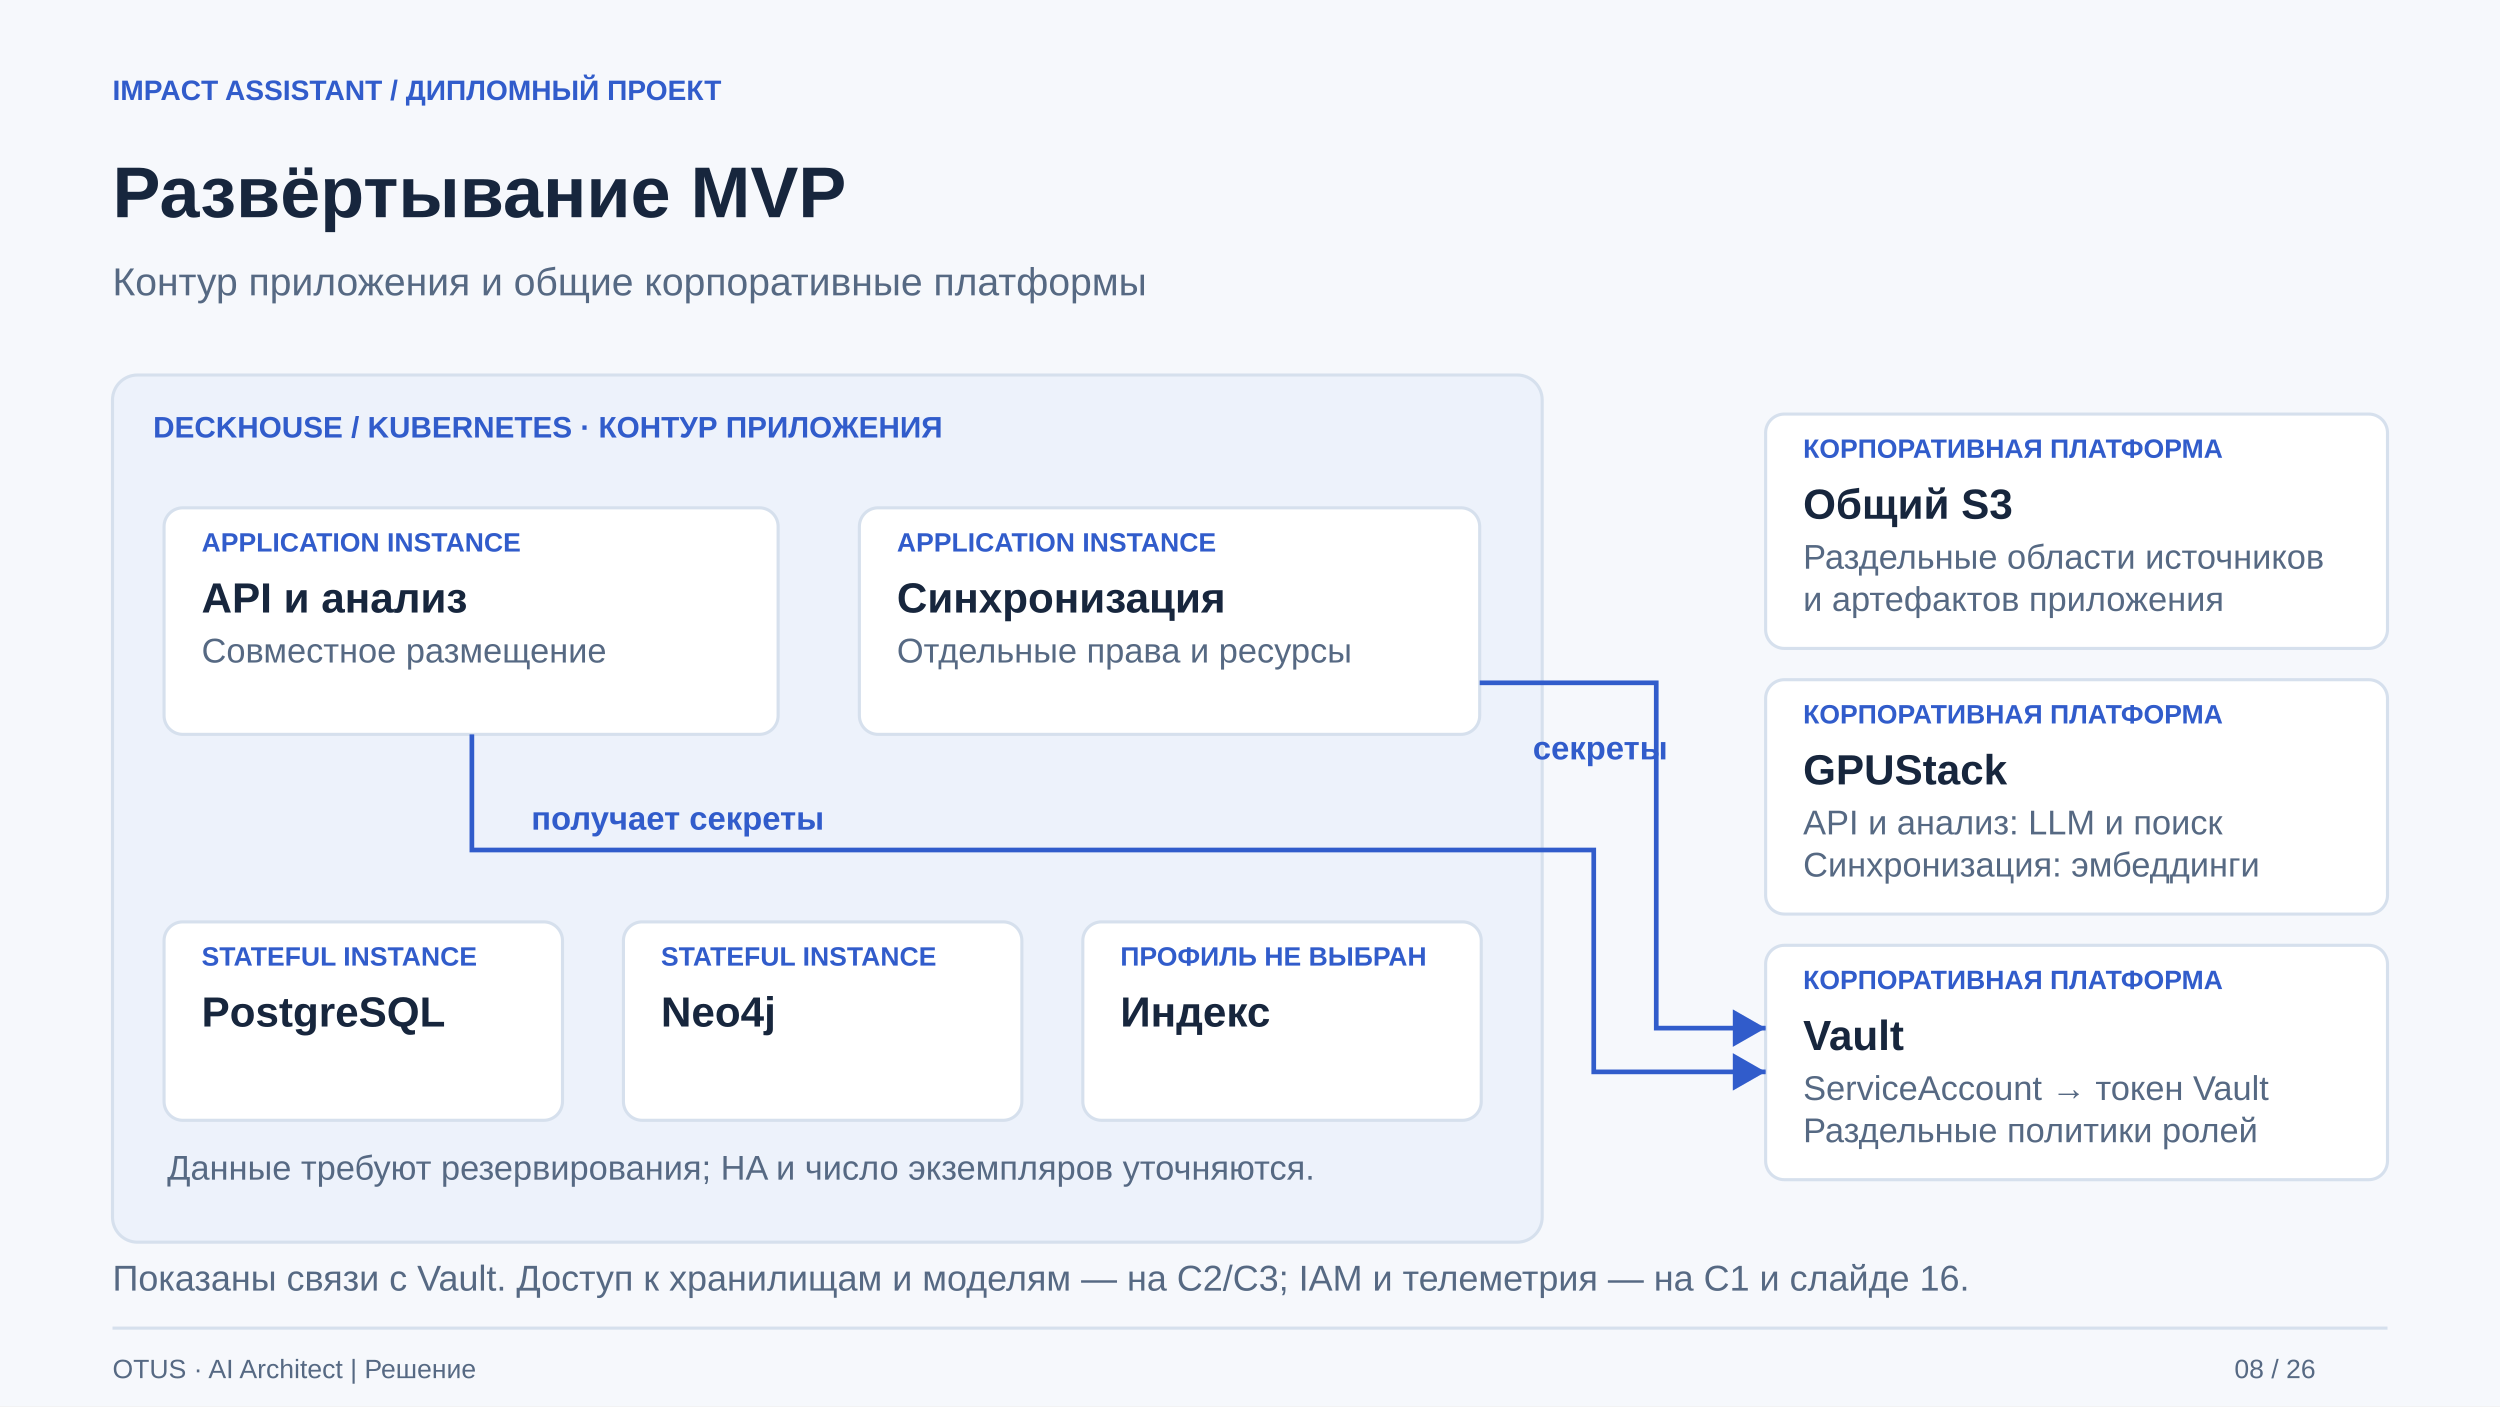
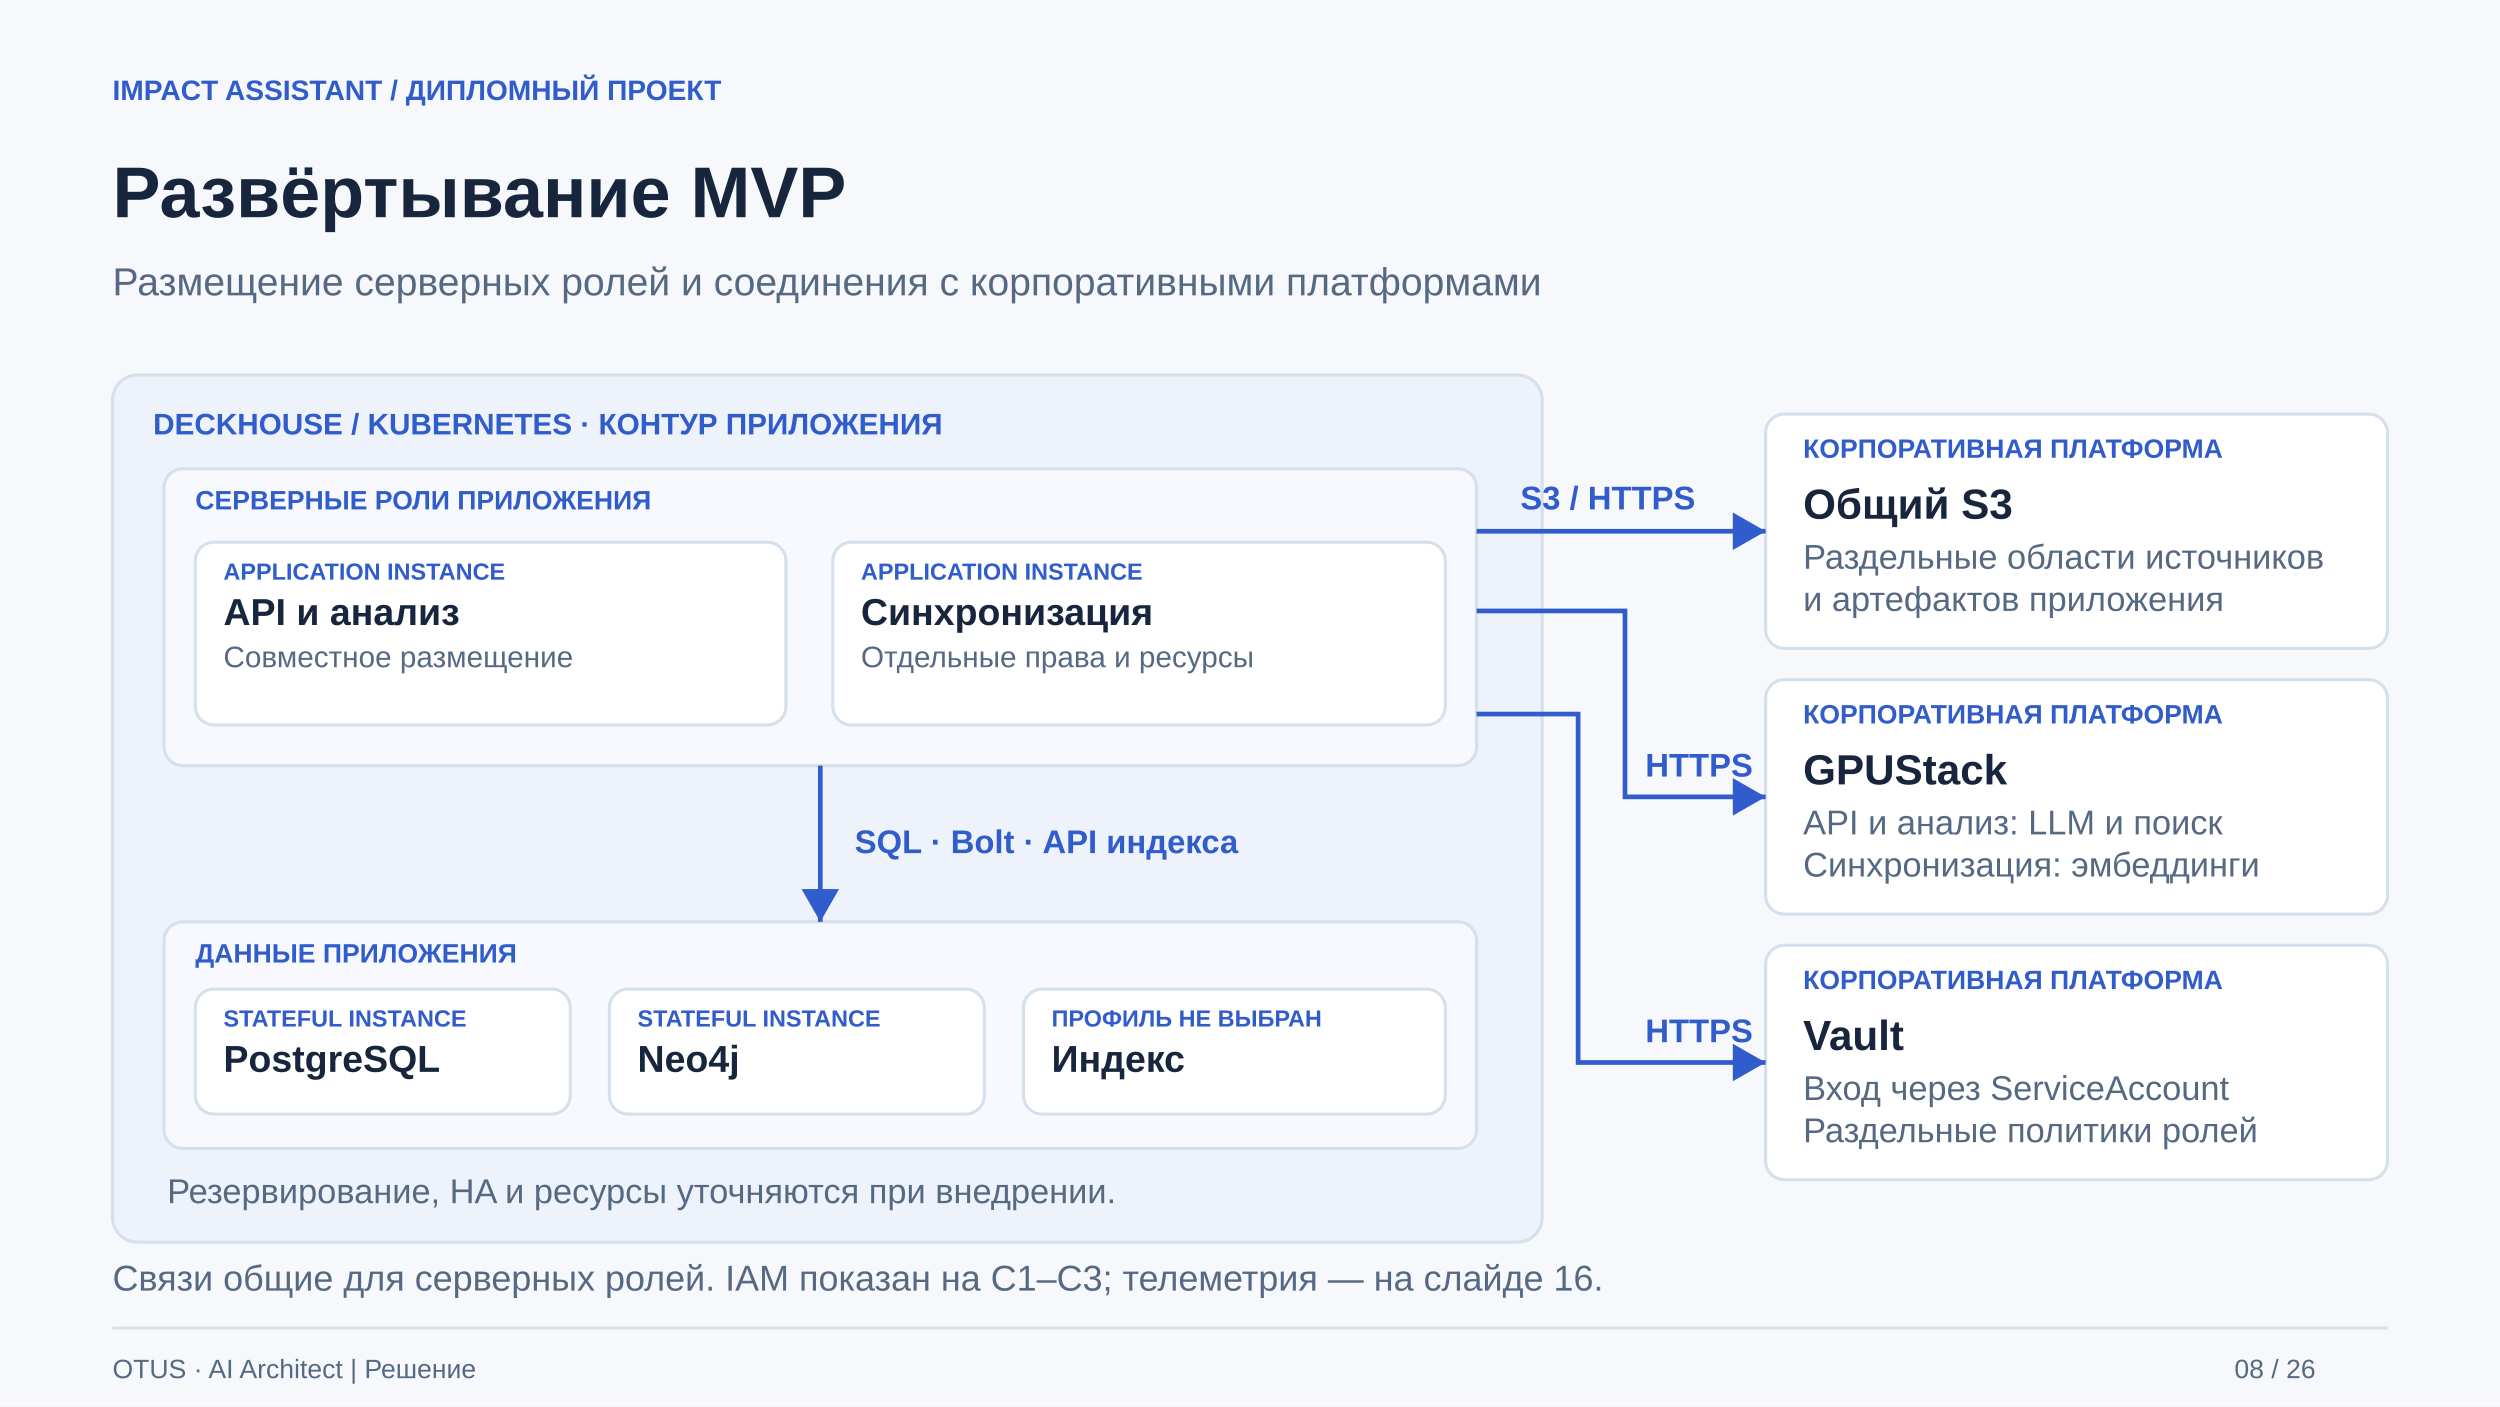
<svg xmlns="http://www.w3.org/2000/svg" width="1600" height="900" viewBox="0 0 1600 900" role="img" aria-labelledby="title desc">
  <defs>
    <marker id="arrow" markerWidth="10" markerHeight="10" refX="8" refY="5" orient="auto">
      <path d="M1 1L8 5L1 9Z" fill="#315CCB" />
    </marker>
  </defs>
  <g font-family="Arial, sans-serif">
    <rect width="1600" height="900" fill="#F6F8FC" />
    <text x="72" y="64" font-size="18" fill="#315CCB" font-weight="700">IMPACT ASSISTANT  /  ДИПЛОМНЫЙ ПРОЕКТ</text>
    <text x="72" y="139" font-size="46" fill="#17263D" font-weight="700">Развёртывание MVP</text>
-     <text x="72" y="189" font-size="25" fill="#566983" font-weight="400">Контур приложения и общие корпоративные платформы</text>
+     <text x="72" y="189" font-size="25" fill="#566983" font-weight="400">Размещение серверных ролей и соединения с корпоративными платформами</text>
    <rect x="72" y="240" width="915" height="555" rx="16" fill="#EDF2FB" stroke="#D6E0ED" stroke-width="2" />
-     <text x="98" y="280" font-size="19" fill="#315CCB" font-weight="700">DECKHOUSE / KUBERNETES · КОНТУР ПРИЛОЖЕНИЯ</text>
-     <rect x="105" y="325" width="393" height="145" rx="12" fill="#FFFFFF" stroke="#D6E0ED" stroke-width="2" />
-     <text x="129" y="353" font-size="17" fill="#315CCB" font-weight="700">APPLICATION INSTANCE</text>
-     <text x="129" y="392" font-size="27" fill="#17263D" font-weight="700">API и анализ</text>
-     <text x="129" y="424" font-size="22" fill="#566983" font-weight="400">Совместное размещение</text>
-     <rect x="550" y="325" width="397" height="145" rx="12" fill="#FFFFFF" stroke="#D6E0ED" stroke-width="2" />
-     <text x="574" y="353" font-size="17" fill="#315CCB" font-weight="700">APPLICATION INSTANCE</text>
-     <text x="574" y="392" font-size="27" fill="#17263D" font-weight="700">Синхронизация</text>
-     <text x="574" y="424" font-size="22" fill="#566983" font-weight="400">Отдельные права и ресурсы</text>
-     <rect x="105" y="590" width="255" height="127" rx="12" fill="#FFFFFF" stroke="#D6E0ED" stroke-width="2" />
-     <text x="129" y="618" font-size="17" fill="#315CCB" font-weight="700">STATEFUL INSTANCE</text>
-     <text x="129" y="657" font-size="27" fill="#17263D" font-weight="700">PostgreSQL</text>
-     <rect x="399" y="590" width="255" height="127" rx="12" fill="#FFFFFF" stroke="#D6E0ED" stroke-width="2" />
-     <text x="423" y="618" font-size="17" fill="#315CCB" font-weight="700">STATEFUL INSTANCE</text>
-     <text x="423" y="657" font-size="27" fill="#17263D" font-weight="700">Neo4j</text>
-     <rect x="693" y="590" width="255" height="127" rx="12" fill="#FFFFFF" stroke="#D6E0ED" stroke-width="2" />
-     <text x="717" y="618" font-size="17" fill="#315CCB" font-weight="700">ПРОФИЛЬ НЕ ВЫБРАН</text>
-     <text x="717" y="657" font-size="27" fill="#17263D" font-weight="700">Индекс</text>
+     <text x="98" y="278" font-size="19" fill="#315CCB" font-weight="700">DECKHOUSE / KUBERNETES · КОНТУР ПРИЛОЖЕНИЯ</text>
+     <rect x="105" y="300" width="840" height="190" rx="12" fill="#F7F9FF" stroke="#D6E0ED" stroke-width="2" />
+     <text x="125" y="326" font-size="17" fill="#315CCB" font-weight="700">СЕРВЕРНЫЕ РОЛИ ПРИЛОЖЕНИЯ</text>
+     <rect x="125" y="347" width="378" height="117" rx="12" fill="#FFFFFF" stroke="#D6E0ED" stroke-width="2" />
+     <text x="143" y="371" font-size="15" fill="#315CCB" font-weight="700">APPLICATION INSTANCE</text>
+     <text x="143" y="400" font-size="24" fill="#17263D" font-weight="700">API и анализ</text>
+     <text x="143" y="427" font-size="19" fill="#566983" font-weight="400">Совместное размещение</text>
+     <rect x="533" y="347" width="392" height="117" rx="12" fill="#FFFFFF" stroke="#D6E0ED" stroke-width="2" />
+     <text x="551" y="371" font-size="15" fill="#315CCB" font-weight="700">APPLICATION INSTANCE</text>
+     <text x="551" y="400" font-size="24" fill="#17263D" font-weight="700">Синхронизация</text>
+     <text x="551" y="427" font-size="19" fill="#566983" font-weight="400">Отдельные права и ресурсы</text>
+     <rect x="105" y="590" width="840" height="145" rx="12" fill="#F7F9FF" stroke="#D6E0ED" stroke-width="2" />
+     <text x="125" y="616" font-size="17" fill="#315CCB" font-weight="700">ДАННЫЕ ПРИЛОЖЕНИЯ</text>
+     <rect x="125" y="633" width="240" height="80" rx="12" fill="#FFFFFF" stroke="#D6E0ED" stroke-width="2" />
+     <text x="143" y="657" font-size="15" fill="#315CCB" font-weight="700">STATEFUL INSTANCE</text>
+     <text x="143" y="686" font-size="24" fill="#17263D" font-weight="700">PostgreSQL</text>
+     <rect x="390" y="633" width="240" height="80" rx="12" fill="#FFFFFF" stroke="#D6E0ED" stroke-width="2" />
+     <text x="408" y="657" font-size="15" fill="#315CCB" font-weight="700">STATEFUL INSTANCE</text>
+     <text x="408" y="686" font-size="24" fill="#17263D" font-weight="700">Neo4j</text>
+     <rect x="655" y="633" width="270" height="80" rx="12" fill="#FFFFFF" stroke="#D6E0ED" stroke-width="2" />
+     <text x="673" y="657" font-size="15" fill="#315CCB" font-weight="700">ПРОФИЛЬ НЕ ВЫБРАН</text>
+     <text x="673" y="686" font-size="24" fill="#17263D" font-weight="700">Индекс</text>
    <rect x="1130" y="265" width="398" height="150" rx="12" fill="#FFFFFF" stroke="#D6E0ED" stroke-width="2" />
    <text x="1154" y="293" font-size="17" fill="#315CCB" font-weight="700">КОРПОРАТИВНАЯ ПЛАТФОРМА</text>
    <text x="1154" y="332" font-size="27" fill="#17263D" font-weight="700">Общий S3</text>
    <text x="1154" y="364" font-size="22" fill="#566983" font-weight="400">Раздельные области источников</text>
    <text x="1154" y="391" font-size="22" fill="#566983" font-weight="400">и артефактов приложения</text>
    <rect x="1130" y="435" width="398" height="150" rx="12" fill="#FFFFFF" stroke="#D6E0ED" stroke-width="2" />
    <text x="1154" y="463" font-size="17" fill="#315CCB" font-weight="700">КОРПОРАТИВНАЯ ПЛАТФОРМА</text>
    <text x="1154" y="502" font-size="27" fill="#17263D" font-weight="700">GPUStack</text>
    <text x="1154" y="534" font-size="22" fill="#566983" font-weight="400">API и анализ: LLM и поиск</text>
    <text x="1154" y="561" font-size="22" fill="#566983" font-weight="400">Синхронизация: эмбеддинги</text>
    <rect x="1130" y="605" width="398" height="150" rx="12" fill="#FFFFFF" stroke="#D6E0ED" stroke-width="2" />
    <text x="1154" y="633" font-size="17" fill="#315CCB" font-weight="700">КОРПОРАТИВНАЯ ПЛАТФОРМА</text>
    <text x="1154" y="672" font-size="27" fill="#17263D" font-weight="700">Vault</text>
-     <text x="1154" y="704" font-size="22" fill="#566983" font-weight="400">ServiceAccount → токен Vault</text>
+     <text x="1154" y="704" font-size="22" fill="#566983" font-weight="400">Вход через ServiceAccount</text>
    <text x="1154" y="731" font-size="22" fill="#566983" font-weight="400">Раздельные политики ролей</text>
-     <path d="M302 470V544H1020V686H1130" fill="none" stroke="#315CCB" stroke-width="3" marker-end="url(#arrow)" />
-     <text x="340" y="531" font-size="21" fill="#315CCB" font-weight="600">получает секреты</text>
-     <path d="M947 437H1060V658H1130" fill="none" stroke="#315CCB" stroke-width="3" marker-end="url(#arrow)" />
-     <text x="981" y="486" font-size="21" fill="#315CCB" font-weight="600">секреты</text>
-     <text x="107" y="755" font-size="22" fill="#566983" font-weight="400">Данные требуют резервирования; HA и число экземпляров уточняются.</text>
-     <text x="72" y="826" font-size="23" fill="#566983" font-weight="400">Показаны связи с Vault. Доступ к хранилищам и моделям — на C2/C3; IAM и телеметрия — на C1 и слайде 16.</text>
+     <path d="M945 340H1130" fill="none" stroke="#315CCB" stroke-width="3" marker-end="url(#arrow)" />
+     <text x="973" y="326" font-size="21" fill="#315CCB" font-weight="600">S3 / HTTPS</text>
+     <path d="M945 391H1040V510H1130" fill="none" stroke="#315CCB" stroke-width="3" marker-end="url(#arrow)" />
+     <text x="1053" y="497" font-size="21" fill="#315CCB" font-weight="600">HTTPS</text>
+     <path d="M945 457H1010V680H1130" fill="none" stroke="#315CCB" stroke-width="3" marker-end="url(#arrow)" />
+     <text x="1053" y="667" font-size="21" fill="#315CCB" font-weight="600">HTTPS</text>
+     <path d="M525 490V590" fill="none" stroke="#315CCB" stroke-width="3" marker-end="url(#arrow)" />
+     <text x="547" y="546" font-size="21" fill="#315CCB" font-weight="600">SQL · Bolt · API индекса</text>
+     <text x="107" y="770" font-size="22" fill="#566983" font-weight="400">Резервирование, HA и ресурсы уточняются при внедрении.</text>
+     <text x="72" y="826" font-size="23" fill="#566983" font-weight="400">Связи общие для серверных ролей. IAM показан на C1–C3; телеметрия — на слайде 16.</text>
    <path d="M72 850h1456" stroke="#D6E0ED" stroke-width="2" />
    <text x="72" y="882" font-size="17" fill="#566983" font-weight="400">OTUS · AI Architect   |   Решение</text>
    <text x="1430" y="882" font-size="17" fill="#566983" font-weight="400">08 / 26</text>
  </g>
</svg>
